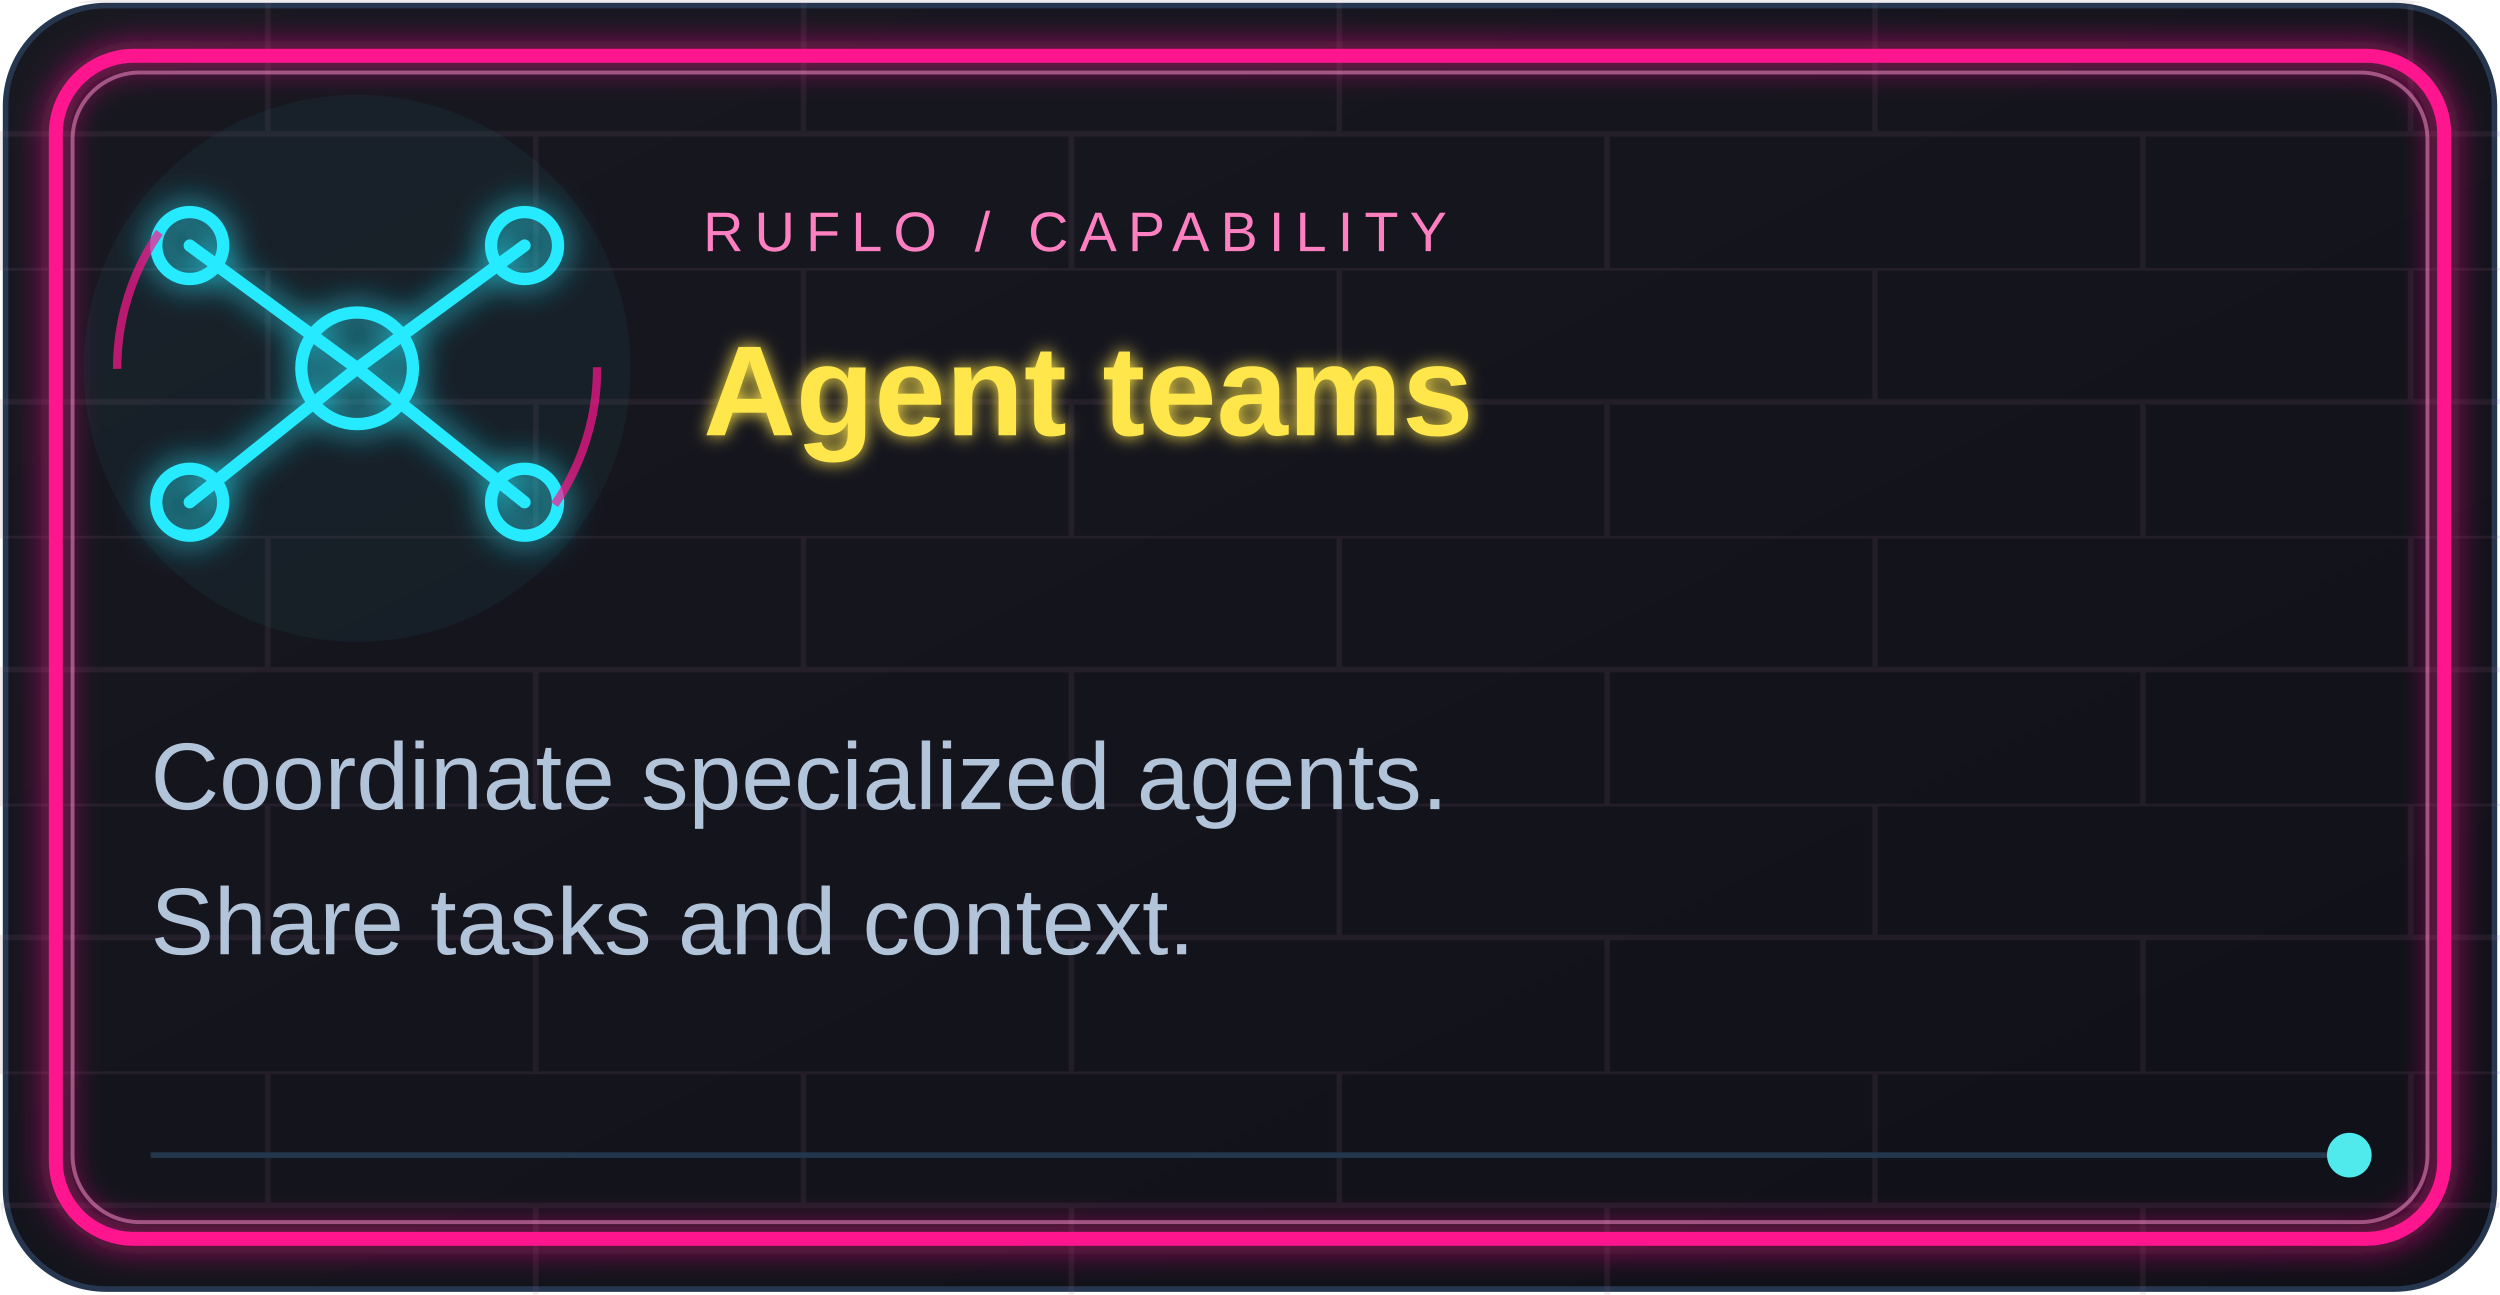
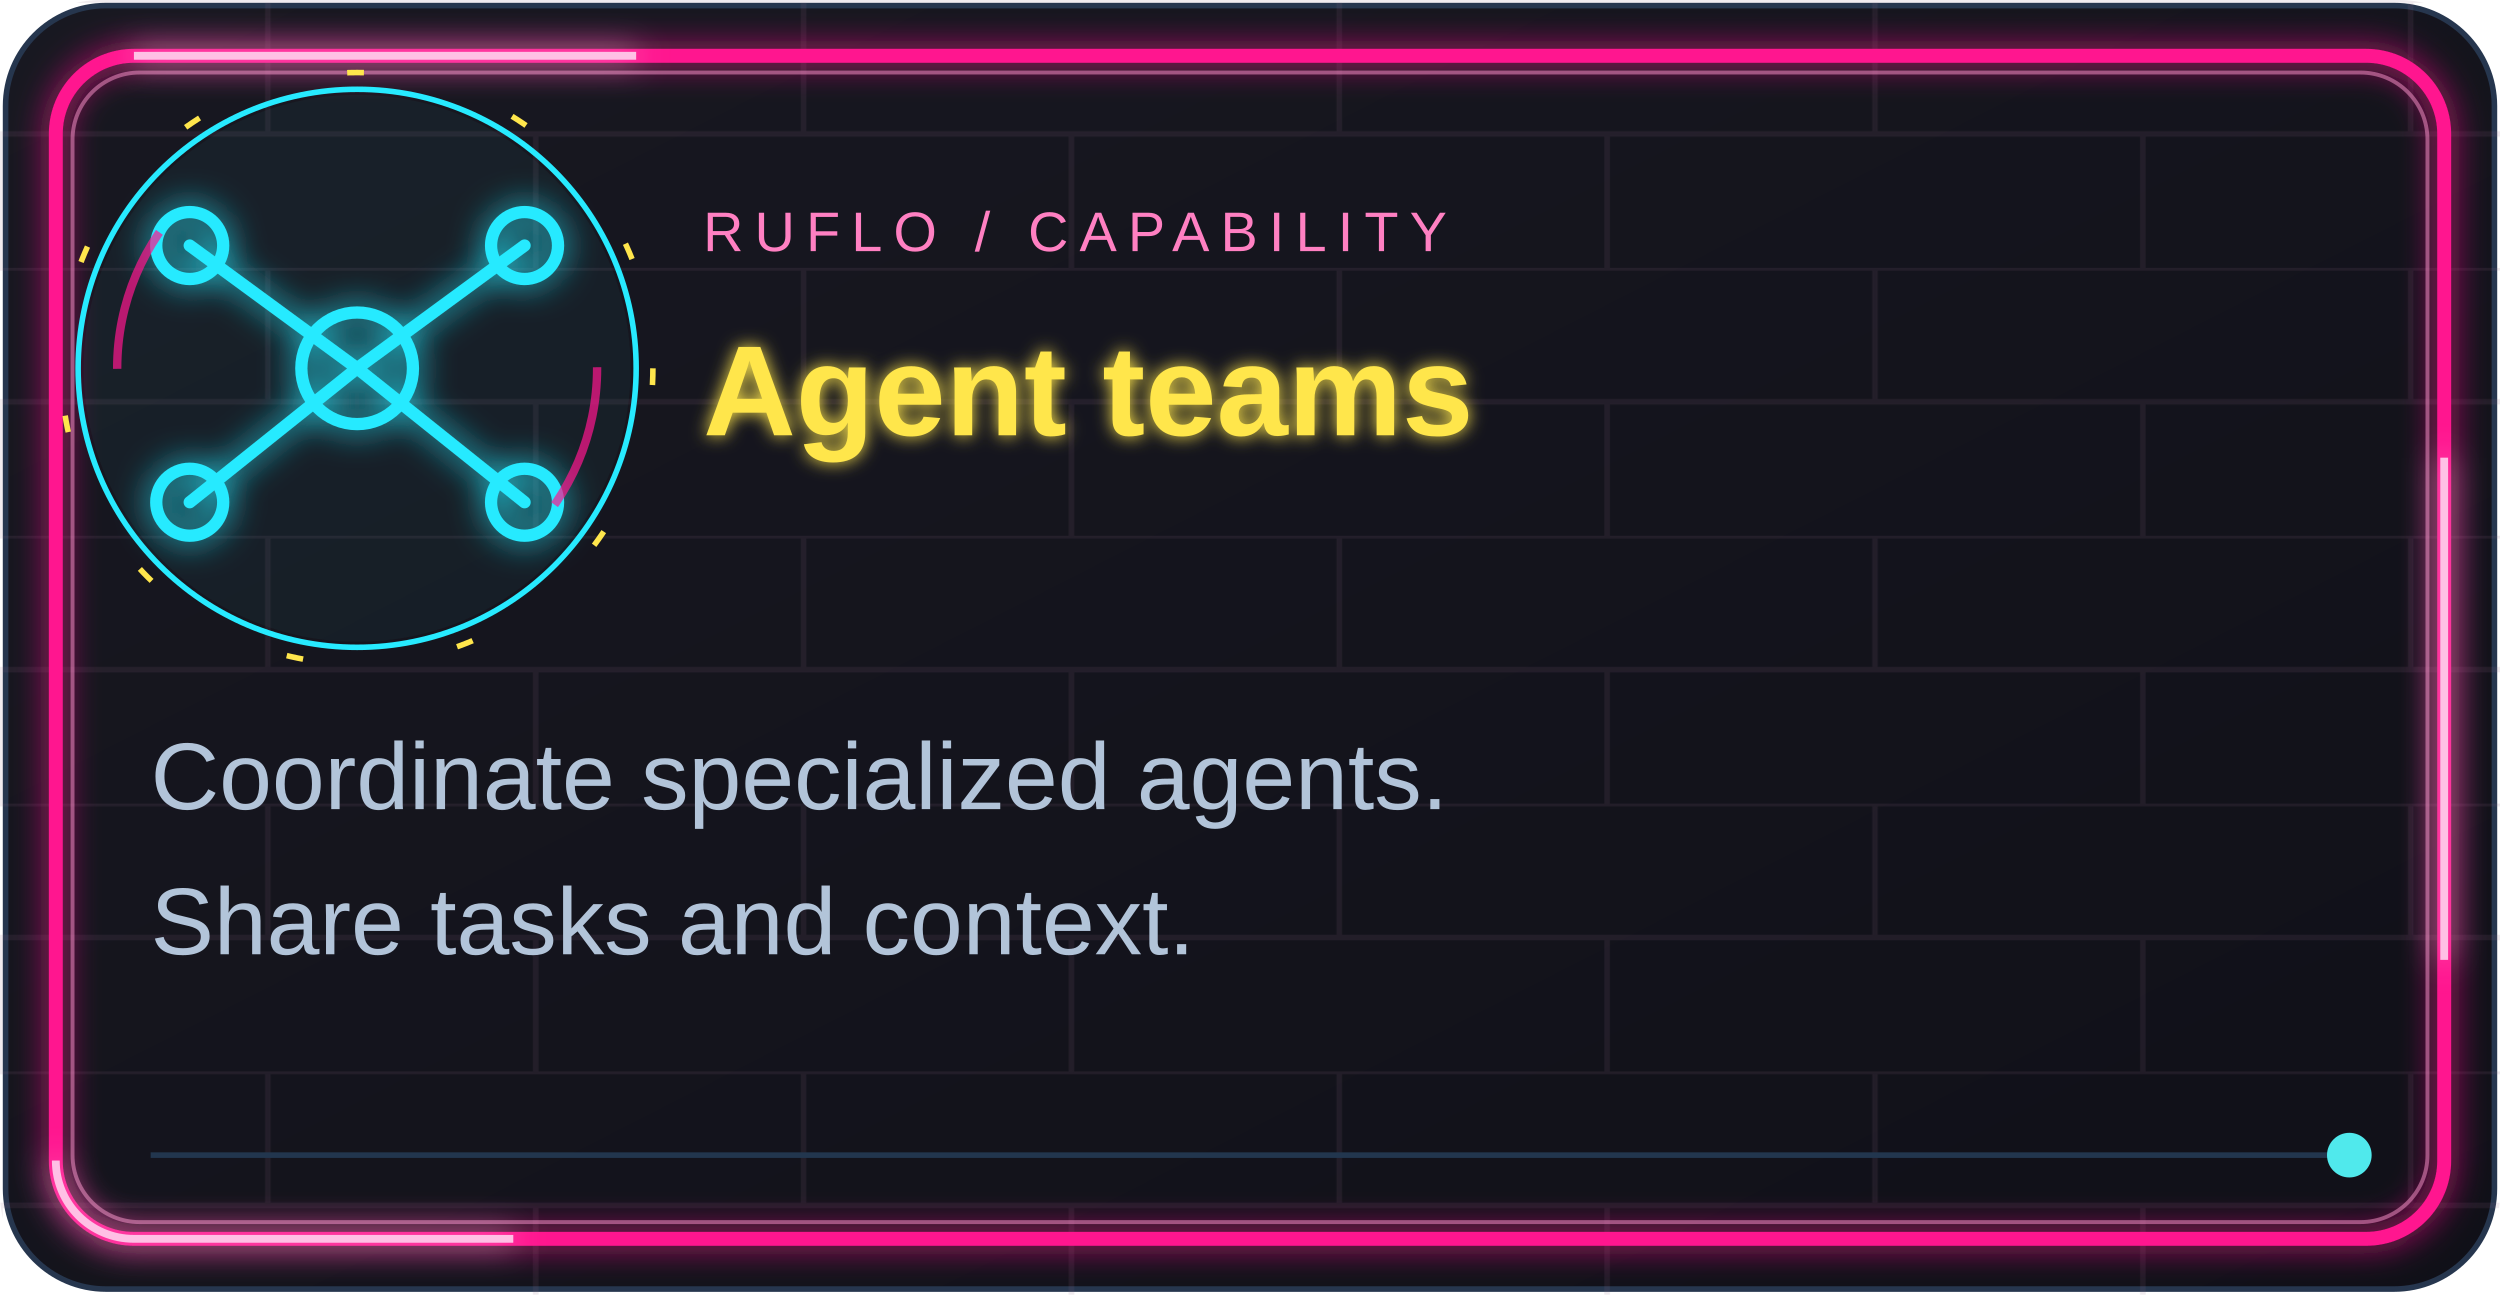
<svg xmlns="http://www.w3.org/2000/svg" width="448" height="232" viewBox="0 0 448 232" role="img" aria-labelledby="title desc">
  <defs>
    <linearGradient id="bg" x2="1" y2="1">
      <stop stop-color="#181821" />
      <stop offset="1" stop-color="#101018" />
    </linearGradient>
    <linearGradient id="neon">
      <stop stop-color="#27eaff" />
      <stop offset=".55" stop-color="#ffe32e" />
      <stop offset="1" stop-color="#ff168f" />
    </linearGradient>
    <filter id="glow" x="-60%" y="-100%" width="220%" height="300%">
      <feGaussianBlur stdDeviation="3" />
      <feMerge>
        <feMergeNode />
        <feMergeNode in="SourceGraphic" />
      </feMerge>
    </filter>
    <filter id="soft" x="-20%" y="-80%" width="140%" height="260%">
      <feGaussianBlur stdDeviation="1.5" />
      <feMerge>
        <feMergeNode />
        <feMergeNode in="SourceGraphic" />
      </feMerge>
    </filter>
    <pattern id="grid" width="96" height="48" patternUnits="userSpaceOnUse">
      <path d="M0 0H96M0 24H96M48 0V24M0 24V48M96 24V48" fill="none" stroke="#8d6683" stroke-opacity=".13" />
    </pattern>
  </defs>
-   <style>text{font-family:Arial,Helvetica,sans-serif}.mono{font-family:monospace}.flow{stroke-dasharray:12 40;animation:flow 5s linear infinite;filter:url(#glow)}.tube{filter:url(#glow);animation:flicker 13s linear infinite}.tube2{filter:url(#glow);animation:flicker 17s 3s linear infinite}.gold{fill:#ffe64c;filter:url(#soft)}@keyframes flicker{0%,43%,45%,47%,100%{opacity:1}44%,46%{opacity:.55}}.orbit{transform-box:fill-box;transform-origin:center;animation:spin 14s linear infinite}.pulse{animation:pulse 3s ease-in-out infinite}.rise{animation:rise 7s ease-in-out infinite}@keyframes flow{to{stroke-dashoffset:-208}}@keyframes spin{to{transform:rotate(360deg)}}@keyframes pulse{0%,100%{opacity:.45}50%{opacity:1}}@keyframes rise{0%,100%{transform:translateY(0)}50%{transform:translateY(-5px)}}@media(prefers-reduced-motion:reduce){*{animation:none!important}}</style>
+   <style>text{font-family:Arial,Helvetica,sans-serif}.mono{font-family:monospace}.flow{stroke-dasharray:12 40;animation:flow 5s linear infinite;filter:url(#glow)}.tube{filter:url(#glow);animation:flicker 13s linear infinite}.tube2{filter:url(#glow);animation:flicker 17s 3s linear infinite}.gold{fill:#ffe64c;filter:url(#soft)}@keyframes flicker{0%,43%,45%,47%,100%{opacity:1}44%,46%{opacity:.55}}.orbit{transform-box:fill-box;transform-origin:center;animation:spin 14s linear infinite}.pulse{animation:pulse 3s ease-in-out infinite}.rise{animation:rise 7s ease-in-out infinite}@keyframes flow{to{stroke-dashoffset:-208}}@keyframes spin{to{transform:rotate(360deg)}}@keyframes pulse{0%,100%{opacity:.45}50%{opacity:1}}@keyframes rise{0%,100%{transform:translateY(0)}50%{transform:translateY(-5px)}}@media(prefers-reduced-motion:reduce){*{animation:none!important}}.rim{stroke-dasharray:90 390;animation:rim 9s linear infinite;filter:url(#glow)}.sweep{animation:sweep 8s ease-in-out infinite;opacity:.18}.halo{transform-box:fill-box;transform-origin:center;animation:halo 4s ease-out infinite}.equalizer{transform-box:fill-box;transform-origin:bottom;animation:eq 1.6s ease-in-out infinite alternate}@keyframes rim{to{stroke-dashoffset:-960}}@keyframes sweep{0%,100%{transform:translateX(-200px);opacity:0}30%,70%{opacity:.18}85%{transform:translateX(1100px);opacity:0}}@keyframes halo{0%{transform:scale(.8);opacity:0}25%{opacity:.4}100%{transform:scale(1.25);opacity:0}}@keyframes eq{from{transform:scaleY(.3)}to{transform:scaleY(1)}}@media(prefers-reduced-motion:reduce){*{animation:none!important}.sweep,.halo{display:none}}</style>
  <rect x="1" y="1" width="446" height="230" rx="18" fill="url(#bg)" stroke="#26364e" />
  <rect width="448" height="232" rx="18" fill="url(#grid)" />
  <rect x="10" y="10" width="428" height="212" rx="14" fill="none" stroke="#ff168f" stroke-width="2.5" class="tube" />
  <rect x="13" y="13" width="422" height="206" rx="12" fill="none" stroke="#ff9ad0" stroke-opacity=".5" stroke-width=".7" />
+   <rect class="rim" x="10" y="10" width="428" height="212" rx="14" fill="none" stroke="#ffc0e5" stroke-width="1.4" />
  <g transform="translate(64 66)">
    <circle class="pulse" r="49" fill="#36e5e9" fill-opacity=".045" />
    <g class="tube2" fill="none" stroke="#26eaff" stroke-width="2.2" stroke-linecap="round" stroke-linejoin="round">
      <path d="M0 0L-30 -22M0 0L30 -22M0 0L-30 24M0 0L30 24" />
      <circle r="10" />
      <circle cx="-30" cy="-22" r="6" />
      <circle cx="30" cy="-22" r="6" />
      <circle cx="-30" cy="24" r="6" />
      <circle cx="30" cy="24" r="6" />
    </g>
+     <circle class="halo" r="50" fill="none" stroke="#27eaff" stroke-width="1" />
+     <circle class="orbit" style="animation-direction:reverse;animation-duration:21s" r="53" fill="none" stroke="#ffe64c" stroke-width="1" stroke-dasharray="3 28" />
    <circle class="orbit" r="43" fill="none" stroke="#ff168f" stroke-width="1.5" stroke-dasharray="26 109" opacity=".7" />
  </g>
  <text x="126" y="45" fill="#ff80c2" font-size="10" letter-spacing="2">RUFLO / CAPABILITY</text>
  <text x="126" y="78" class="gold" font-size="23" font-weight="700">Agent teams</text>
  <text x="27" y="145" fill="#b2c4d9" font-size="17">Coordinate specialized agents.</text>
  <text x="27" y="171" fill="#b2c4d9" font-size="17">Share tasks and context.</text>
  <path d="M27 207H421" stroke="#22364e" />
  <path class="flow" d="M27 207H421" stroke="url(#neon)" stroke-width="2" />
  <circle class="pulse" cx="421" cy="207" r="4" fill="#50e9ec" />
</svg>
